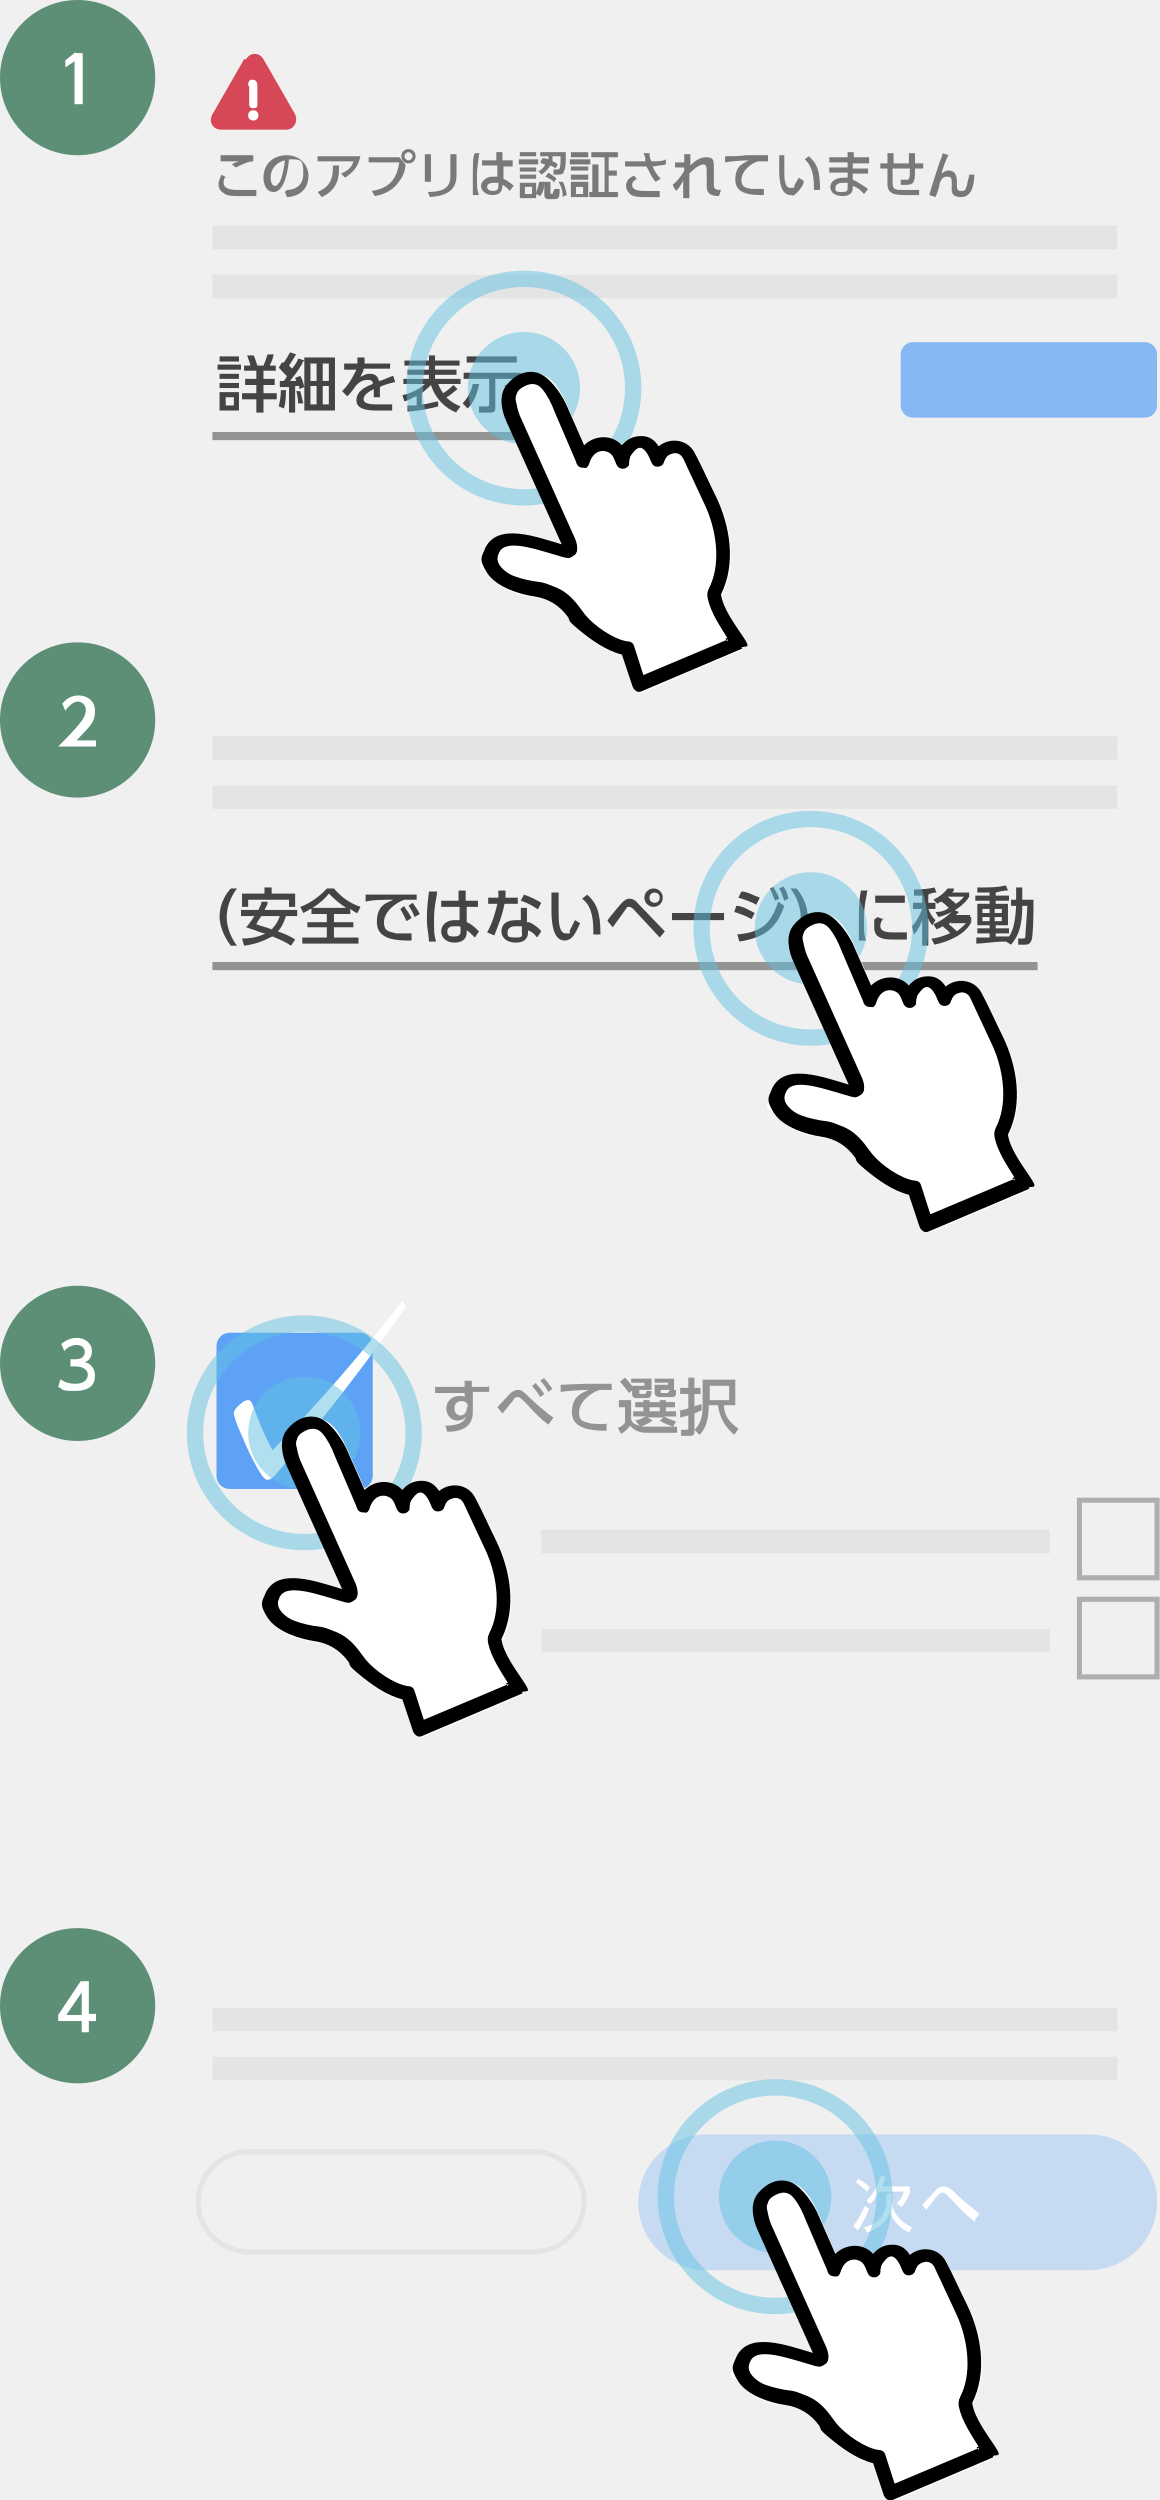
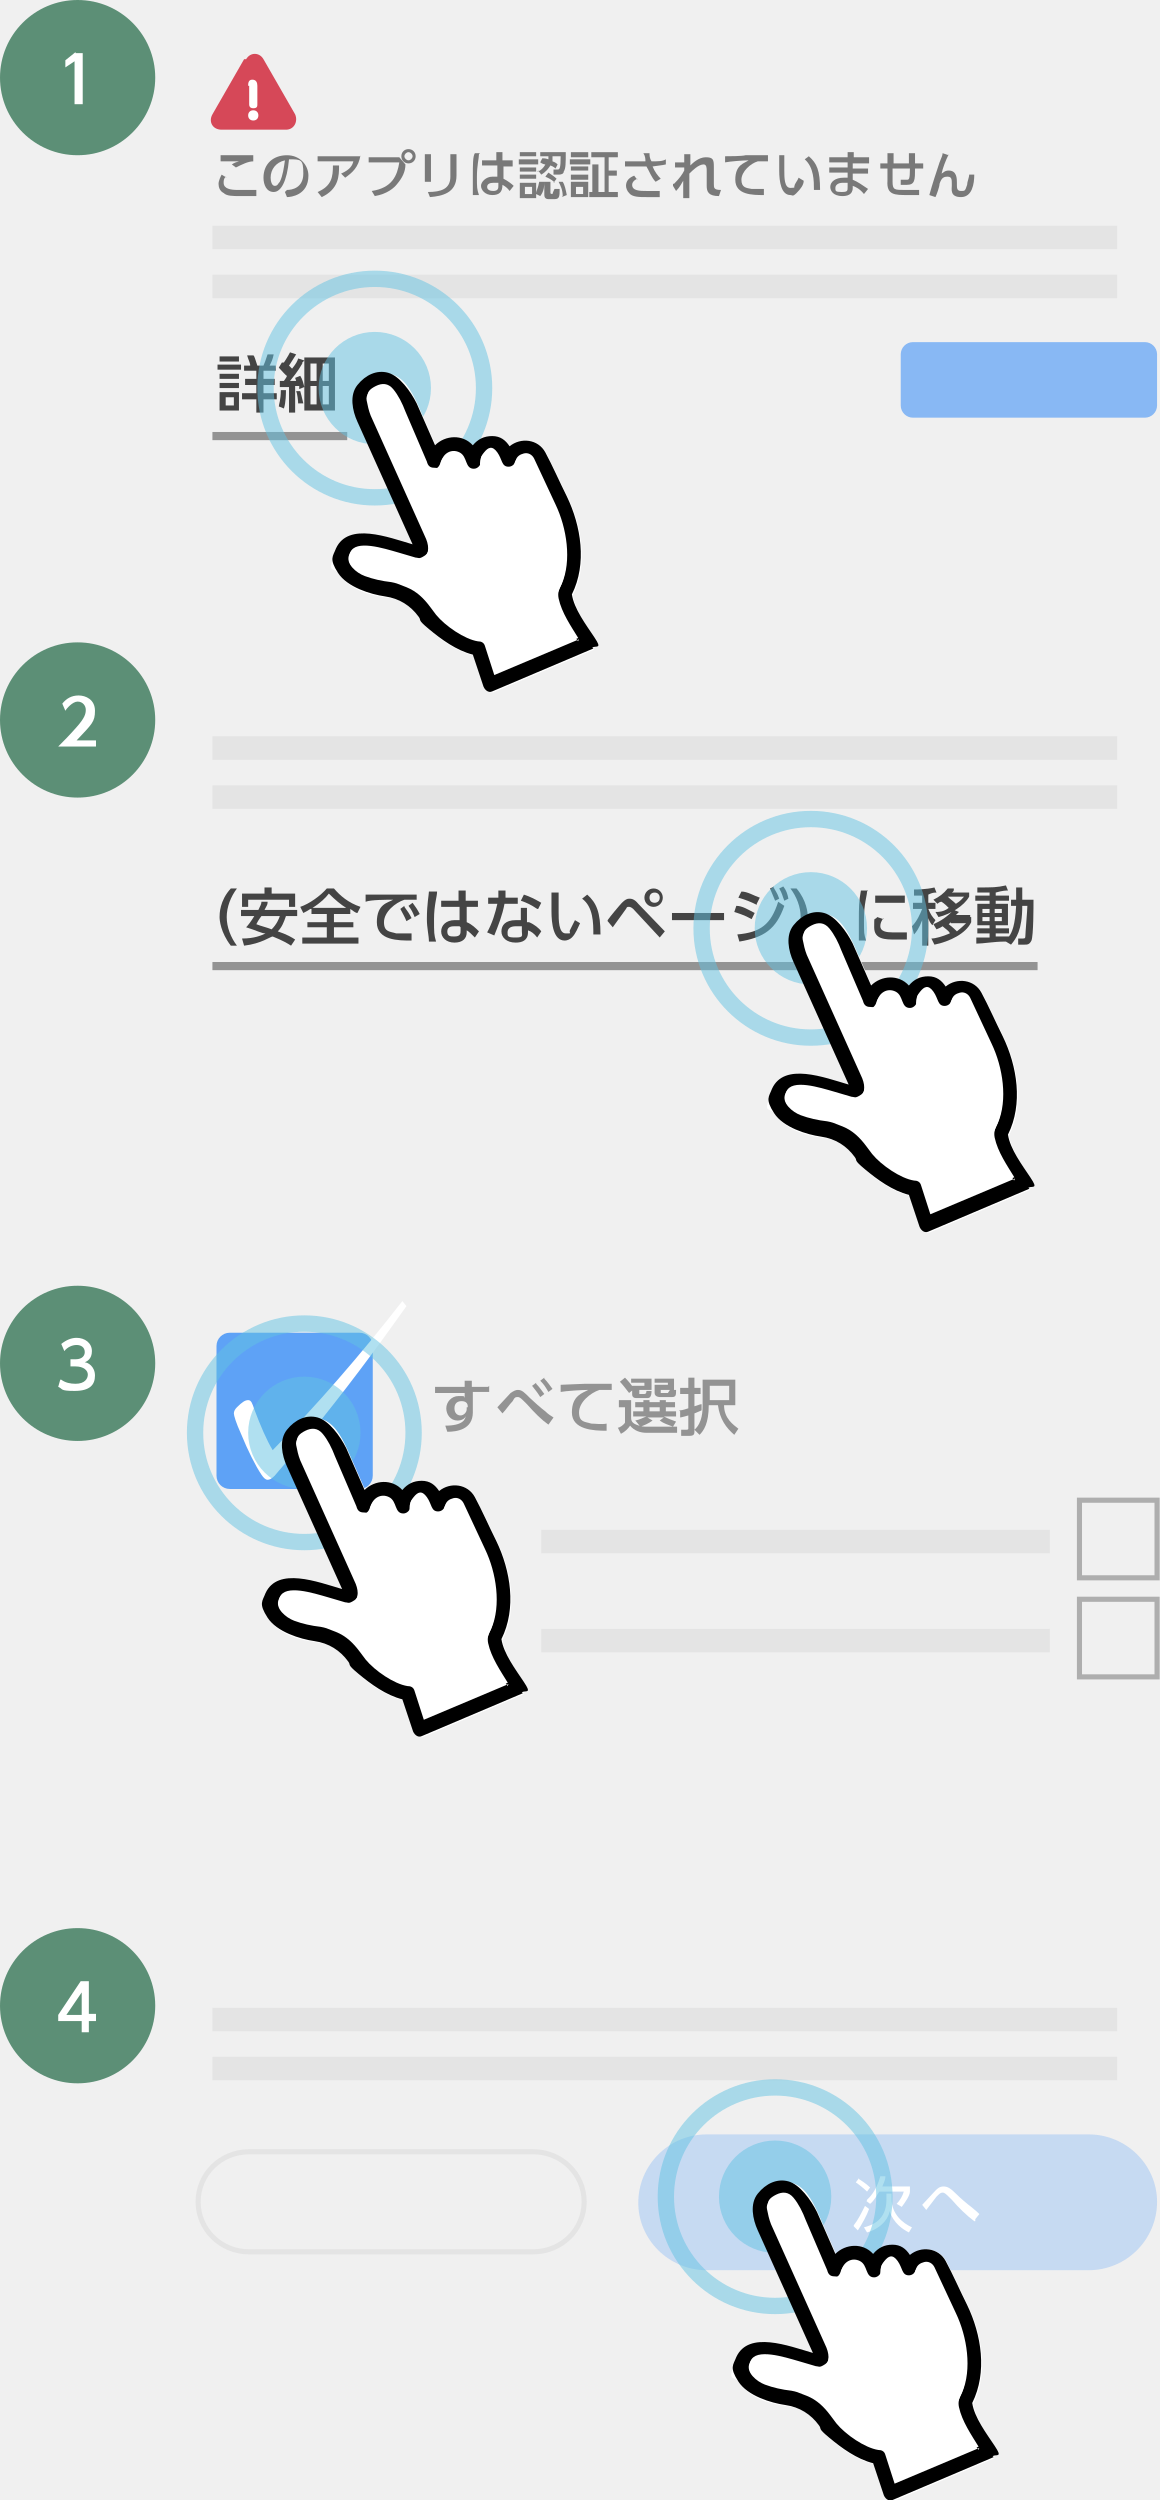
<svg xmlns="http://www.w3.org/2000/svg" id="_レイヤー_1" version="1.1" viewBox="0 0 113.5 244.8">
  <defs>
    <style>
      .st0 {
        stroke: #e4e4e4;
      }

      .st0, .st1, .st2, .st3 {
        fill: none;
        stroke-miterlimit: 10;
      }

      .st0, .st3 {
        stroke-width: .5px;
      }

      .st4 {
        fill: #444;
      }

      .st5 {
        fill: #939393;
      }

      .st6 {
        fill: #cb0017;
      }

      .st6, .st1, .st7, .st8, .st9, .st10, .st11 {
        isolation: isolate;
      }

      .st6, .st9 {
        opacity: .7;
      }

      .st12 {
        fill: #e4e4e4;
      }

      .st1 {
        stroke: #61c2e2;
        stroke-width: 1.6px;
      }

      .st1, .st8, .st11 {
        opacity: .5;
      }

      .st13 {
        fill: #797979;
      }

      .st7 {
        opacity: .2;
      }

      .st7, .st8, .st9 {
        fill: #2080f8;
      }

      .st14 {
        fill: #fff;
      }

      .st2 {
        stroke: #939393;
        stroke-width: .8px;
      }

      .st10 {
        fill: #377757;
        opacity: .8;
      }

      .st11 {
        fill: #61c2e2;
      }

      .st3 {
        stroke: #aeaeae;
      }
    </style>
  </defs>
-   <line class="st2" x1="20.8" y1="42.7" x2="52.4" y2="42.7" />
+   <line class="st2" x1="20.8" y1="42.7" x2="34" y2="42.7" />
  <line class="st2" x1="20.8" y1="94.6" x2="101.6" y2="94.6" />
  <g>
    <circle class="st10" cx="7.6" cy="7.6" r="7.6" />
    <path class="st14" d="M7.4,5.2h.7v5h-.8v-4.2l-.9.6v-.7c0,0,1-.8,1-.8h0Z" />
  </g>
  <g>
    <circle class="st10" cx="7.6" cy="70.5" r="7.6" />
    <path class="st14" d="M9.4,72.4v.7h-3.7c.5-.5,1.1-1.1,1.8-1.9.8-.9.9-1.3.9-1.7s-.3-.8-.8-.8-1.1.7-1.2.9l-.3-.7c.4-.5.9-.8,1.6-.8s1.6.4,1.6,1.5-.3,1.3-1.8,2.9h2.1-.2Z" />
  </g>
  <g>
    <circle class="st10" cx="7.6" cy="133.5" r="7.6" />
    <path class="st14" d="M6,135.1c.4.3.9.4,1.4.4.9,0,1.2-.5,1.2-.9s-.4-.8-1.2-.8h-.5v-.7h.5c.7,0,.9-.4.9-.7,0-.5-.4-.7-.8-.7s-.9.2-1.2.6l-.3-.7c.5-.4,1-.6,1.5-.6.8,0,1.5.5,1.5,1.3s-.5,1-.7,1.1c.3,0,1,.4,1,1.3s-.5,1.5-2,1.5-1.1-.2-1.6-.4l.2-.7h0Z" />
  </g>
  <g>
    <circle class="st10" cx="7.6" cy="196.4" r="7.6" />
    <path class="st14" d="M8,199v-1.1h-2.3v-.6l2.2-3.3h.8v3.2h.7v.7h-.7v1.1h-.7ZM6.5,197.3h1.5v-2.2l-1.5,2.2Z" />
  </g>
  <g>
    <path class="st13" d="M22.1,17.3c-.2.2-.2.4-.2.6,0,.6.7.7,1.4.7h1.8v.6h-1.6c-.7,0-1.3,0-1.6-.3-.4-.2-.5-.6-.5-.9s.2-.7.3-.9l.5.3h0ZM24.8,15.8c-.5,0-1.1.3-1.7.6l-.4-.3c.3-.2.4-.2.7-.3h-1.8v-.6h3.2v.5h0Z" />
    <path class="st13" d="M28.1,18.6c.5,0,1.6-.2,1.6-1.6s-.2-1.4-1.4-1.4c-.2,2.2-.8,3.2-1.5,3.2s-1-.7-1-1.4c0-1.4,1-2.2,2.3-2.2s2.1,1,2.1,2c0,1.9-1.7,2.1-2.1,2.1l-.2-.5.2-.2ZM26.5,17.4c0,.3.1.8.4.8s.3-.2.5-.4c.3-.6.4-1.4.5-2.1-.9.2-1.4.9-1.4,1.7Z" />
    <path class="st13" d="M35.3,15.2c-.2,1.2-.8,1.7-1.5,2.2l-.4-.4c.9-.4,1.1-.8,1.2-1.2h-3.5v-.5h4.2ZM31.1,18.8c1.4-.6,1.5-1.5,1.5-2.6h.6c0,1,0,2.3-1.7,3.1,0,0-.4-.5-.4-.5Z" />
    <path class="st13" d="M39.1,15.4l.6.7c0,.7-.3,1.3-.8,1.9-.3.4-1,1-2.2,1.2l-.3-.5c2-.3,2.5-1.5,2.7-2.8h-3v-.5s3,0,3,0ZM40.7,15.3c0,.4-.3.7-.7.7s-.7-.3-.7-.7.3-.7.7-.7.7.3.7.7ZM39.6,15.3c0,.2.2.4.4.4s.4-.2.4-.4-.2-.4-.4-.4-.4.2-.4.4Z" />
    <path class="st13" d="M42.2,17.8h-.6v-2.7h.6v2.7ZM44.7,17.2c0,1.7-1.4,2-2.6,2.1l-.2-.5c1.3,0,2.2-.3,2.2-1.5v-2.2h.6v2.1Z" />
    <path class="st13" d="M46.9,15.1c0,.4-.2,1.1-.2,2.2s0,1.2.2,1.8h-.6c0-.5,0-1.1,0-1.8,0-1.2,0-2,.2-2.3h.6-.1ZM50.2,15.8v.5h-.9v1.2c.4.2.8.5,1,.7l-.4.5c-.2-.3-.5-.5-.7-.6h0c0,.7-.3,1-1,1s-1.1-.5-1.1-.9.5-.9,1.1-.9.3,0,.5,0v-1.1h-1.5v-.5h1.4v-.8h.6v.8h1ZM48.8,17.9h-.5c-.3,0-.6.1-.6.4s.3.4.6.4c.5,0,.5-.3.5-.5v-.3Z" />
    <path class="st13" d="M52.7,15.6v.5h-1.9v-.5h1.9ZM52.5,14.9v.4h-1.6v-.4h1.6ZM52.5,16.4v.4h-1.6v-.4h1.6ZM52.5,17.1v.4h-1.6v-.4h1.6ZM53.3,17.8c0,.3,0,.9-.4,1.4l-.4-.2v.4h-1.6v-1.5h1.6v1c0-.2.2-.5.3-1.1,0,0,.5,0,.5,0ZM52.1,18.3h-.7v.7h.7v-.7ZM52.6,16.8c.2,0,.6-.3.8-.7q-.2,0-.5-.2l.2-.4c.2,0,.3,0,.6.1v-.3h-.8v-.4h2.5c0,1.1,0,1.6-.2,1.9,0,.2-.2.3-.5.3h-.5v-.5h.4c.2,0,.3-.1.3-1.3h-.8c0,.2,0,.3,0,.5.3.1.4.2.5.3l-.2.4c0,0-.2-.2-.5-.3-.2.3-.4.6-.9.9l-.3-.4h0ZM53.9,17.8v1.1h0c0,.1.2.1.2.1,0,0,0-.1.2-.5h.5c0,.7,0,1-.5,1h-.6c-.3,0-.4-.2-.4-.4v-1.3h.6ZM54.3,17.9c0-.1-.4-.4-.9-.6l.3-.4c.3.2.6.4.8.6l-.3.4h.1ZM55.1,19.2c0-.6-.2-1-.4-1.4h.4c.2.3.3.8.4,1.3l-.5.2h0Z" />
    <path class="st13" d="M57.8,15.6v.5h-2v-.5h2ZM57.6,14.9v.5h-1.7v-.5h1.7ZM57.6,16.3v.4h-1.7v-.4h1.7ZM57.6,17.1v.5h-1.7v-.5h1.7ZM57.6,17.8v1.5h-1.7v-1.5h1.7ZM57.1,18.3h-.7v.7h.7v-.7ZM58.6,16.1v2.7h.6v-3.4h-1.3v-.5h2.6v.5h-.9v1.3h.8v.5h-.8v1.6h.9v.5h-2.8v-.5h.3v-2.7h.6Z" />
    <path class="st13" d="M64.2,17.8c-.4-.4-.6-1-.9-1.5h-2.1v-.5h2c0-.2,0-.5-.2-.8h.6c0,.2,0,.5.2.8.6,0,1.1,0,1.4-.2v.5c-.4.1-.7.1-1.3.2.2.5.5.9.8,1.2l-.5.3ZM62.4,17.5c0,0-.5.2-.5.6,0,.6.8.6,1.4.6h1.3v.6h-1.3c-.7,0-1.4,0-1.7-.4-.2-.2-.3-.5-.3-.7,0-.5.3-.8.8-1l.3.4h0Z" />
    <path class="st13" d="M66,18c.5-.5.8-.9,1-1.3v-.3h-.9v-.5h.9v-.8h.6v1.1c.2-.2.8-.8,1.5-.8s.8.2.8.9,0,.1,0,.3v1.4c0,.4,0,.6.7.6l-.2.6c-1,0-1.2-.4-1.2-1v-1.5c0-.2,0-.6-.3-.6-.5,0-1.1.6-1.4.9v2.4h-.6v-1.7c-.2.3-.3.6-.7,1l-.3-.5v-.2Z" />
    <path class="st13" d="M75.2,15.8h-1c-.7.2-1.6,1-1.6,1.8s.5.8,1,.9h1.2v.6c-1.1,0-2.8,0-2.8-1.5s.9-1.6,1.3-1.9c-.5,0-1.8.1-2.3.2v-.6c.3,0,1.7,0,2-.1h2.2s0,.6,0,.6Z" />
    <path class="st13" d="M76.8,15.2c0,.3,0,.8,0,1.5s0,1.7.6,1.7.3-.1.4-.2c0-.2.3-.5.4-.8l.5.3c0,.4-.3.8-.7,1.2s-.4.2-.6.2c-.9,0-1.1-1.3-1.1-2.4v-1.5s.6,0,.6,0ZM79.7,18.6c0-.9,0-2.2-.9-3l.4-.3c.8.7,1.1,1.4,1.1,3.3h-.6Z" />
    <path class="st13" d="M85.1,15.5v.5h-1.6v.5h1.5v.5h-1.5v.6c.5.2.9.5,1.5.9l-.4.5c-.4-.5-.8-.7-1.1-.8v.2c0,.7-.6.8-1,.8-1,0-1.2-.6-1.2-.9,0-.5.5-.9,1.3-.9s.3,0,.4,0v-.5h-1.8v-.5h1.8v-.5h-1.8v-.5h1.8v-.5h.6v.5h1.6-.1ZM83,17.9h-.5c-.4,0-.7.2-.7.5s0,.4.6.4.6-.1.6-.5v-.3h0Z" />
    <path class="st13" d="M89,16v-1h.6v1h.8v.5h-.8c0,1.1,0,1.6-.8,1.6s-.3,0-.6,0v-.5h.6c.2,0,.3,0,.3-1.1h-1.7v1.3c0,.8.2.8,1.2.8h1.4v.5h-1.1c-1.3,0-2.1,0-2-1.4v-1.2h-.7v-.5h.7v-1h.6v1h1.7-.2Z" />
    <path class="st13" d="M92.9,15.1c-.3.6-.6,1.4-.7,1.9.2-.1.3-.3.7-.3.8,0,.8.8.8,1.2v.2c0,.3,0,.6.4.6s.4,0,.6-.6c0-.3.2-.7.2-1h.5c0,.9-.2,2.2-1.3,2.2s-.9-.8-.9-1.1v-.2c0-.4,0-.7-.4-.7s-.6.1-.8.7c0,.3-.3,1.1-.4,1.3l-.6-.2c.3-1.1.7-2.3,1-3.2.2-.5.3-.7.3-.9l.6.2h0Z" />
  </g>
  <g>
    <path class="st4" d="M23.6,35.7v.5h-2.3v-.5h2.3ZM23.4,34.9v.5h-1.9v-.5h1.9ZM23.4,36.6v.5h-1.9v-.5h1.9ZM23.4,37.5v.5h-1.9v-.5h1.9ZM23.4,38.4v1.8h-1.9v-1.8h1.9ZM22.9,38.9h-.8v.8h.8v-.8ZM25.1,40.4v-1.3h-1.4v-.6h1.4v-.8h-1.1v-.6h1.1v-.8h-1.2v-.5h.6c0-.3-.2-.6-.3-1h.6c.1,0,.2.4.4,1h.6c.1-.2.2-.5.4-1.1h.6c-.1.5-.2.7-.4,1.1h.6v.5h-1.2v.8h1.1v.6h-1.1v.8h1.3v.6h-1.3v1.3h-.7Z" />
    <path class="st4" d="M29.6,35.6c-.2.3-.3.6-1.2,1.7h.6s0,0-.1-.3l.5-.2c.2.3.3.7.4,1.1l-.5.2v-.3h-.4v2.6h-.6v-2.5h-.9v-.6h.4s.3-.4.3-.5c-.1,0-.5-.5-.8-.8l.3-.5s.1,0,.2,0c0,0,.4-.6.6-1l.6.2c-.2.3-.3.5-.7,1.1l.3.3c.4-.5.5-.7.6-1l.6.2-.2.2ZM27.3,39.8c0-.2.2-.6.2-1.6h.5c0,.3,0,1.2-.2,1.8l-.5-.2ZM29.2,39.6c0-.4-.1-1.1-.2-1.3h.4c0,0,.2.7.3,1.2h-.5,0ZM32.8,35v5.2h-3v-5.2h3ZM31,35.6h-.6v1.7h.6v-1.7ZM31,37.8h-.6v1.8h.6v-1.8ZM32.2,35.6h-.6v1.7h.6v-1.7ZM32.2,37.8h-.6v1.8h.6v-1.8Z" />
-     <path class="st4" d="M38.2,35.5v.6h-2.6c0,.3-.2.5-.3.8.4-.2.6-.3.9-.3.5,0,.8.2.9.7.3,0,1-.4,1.4-.5l.2.6c-.8.2-1.4.4-1.5.5v1h-.6v-.8c-.6.3-1,.6-1,1s.6.5,1.2.5h1.6v.6h-1.4c-.7,0-2.1,0-2.1-1s1.1-1.4,1.6-1.6c0-.2,0-.4-.5-.4s-.8.2-1.1.5c0,0-.7,1-.9,1.1l-.5-.5c.7-.7,1-1.3,1.4-2.1h-1.2v-.6h1.3c0-.2,0-.4,0-.6h.7c0,.3,0,.4,0,.6h2.5Z" />
-     <path class="st4" d="M44.7,40.4c-1.1-.4-2.1-1.4-2.5-2.7,0,0-.4.4-.9.8v1.1c.5,0,.9-.2,1.6-.3v.5c-.7.2-2.3.5-3,.5v-.6c.2,0,.5,0,.9,0v-.9c-.2,0-.5.3-1.2.5l-.2-.6c1.3-.3,2-.9,2.2-1.1h-2.1v-.5h2.5v-.4h-2.1v-.5h2.1v-.4h-2.4v-.5h2.4v-.5h.6v.5h2.4v.5h-2.4v.4h2.1v.5h-2.1v.4h2.5v.5h-2.2c0,0,.2.5.5.9,0,0,.5-.3,1-.8l.4.4c-.4.3-.8.7-1.1.8.6.6,1.2.8,1.4.9l-.4.5v.2Z" />
-     <path class="st4" d="M46.9,37.7c-.2,1-.6,1.8-1.1,2.3l-.5-.5c.3-.3.8-1,1-1.9h.6ZM45.4,36.5h5.6v.6h-2.5v2.8c0,.3,0,.5-.5.5h-1.1v-.6h.8q.2,0,.2-.2v-2.5h-2.5v-.6ZM45.7,34.9h4.9v.6h-4.9v-.6ZM50.6,39.9c-.4-.4-.9-1.5-1.2-2.2h.6c0,.4.5,1.1,1,1.8l-.5.5h.1Z" />
  </g>
  <g>
    <path class="st6" d="M23.9,5.8l-3.1,5.4c-.4.7,0,1.5.9,1.5h6.3c.8,0,1.2-.8.9-1.5l-3.1-5.4c-.4-.7-1.3-.7-1.7,0h-.2Z" />
    <path class="st14" d="M25.3,11.3c0,.3-.2.5-.5.5s-.5-.2-.5-.5.2-.5.5-.5.5.2.5.5ZM24.3,8.4c0-.2,0-.6.4-.6s.5.3.5.6v1.8c0,.2,0,.4-.4.4s-.4-.3-.4-.4v-1.8h-.1Z" />
  </g>
  <rect class="st8" x="88.2" y="33.5" width="25.1" height="7.4" rx="1.2" ry="1.2" />
  <rect class="st9" x="21.2" y="130.5" width="15.3" height="15.3" rx="1.3" ry="1.3" />
  <g>
    <path class="st4" d="M22.6,92.6c-1-1.3-1.1-2.5-1.1-2.8s0-1.6,1.1-2.8h.6c-.6.8-1,1.8-1,2.8s.4,2,1,2.8h-.6Z" />
    <path class="st4" d="M26.2,88.4c0,.2-.1.3-.3.7h3.2v.6h-1.1c-.2.6-.4,1.1-.8,1.5.9.3,1.4.6,1.7.8l-.4.6c-.3-.2-.8-.5-1.8-.9-.2,0-1.1.7-2.8.9l-.2-.7c1.2,0,1.9-.3,2.3-.5-.4,0-.9-.3-1.9-.6.2-.2.5-.6.8-1.1h-1.3v-.6h1.7c.2-.4.3-.6.3-.8h.7-.1ZM23.6,87.5h2.3v-.6h.7v.6h2.3v1.3h-.6v-.7h-4v.7h-.6v-1.3h0ZM25.6,89.7c-.3.4-.4.6-.5.8.5.2,1,.3,1.5.5.5-.5.7-1,.8-1.3h-1.8Z" />
    <path class="st4" d="M30.4,89c-.3.2-.5.3-.7.4l-.3-.6c.9-.3,2-1.1,2.6-1.8h.7c.6.7,1.4,1.4,2.6,1.8l-.3.6c-.2,0-.4-.2-.7-.4v.5h-1.6v.8h1.9v.5h-1.9v1h2.4v.6h-5.5v-.6h2.4v-1h-1.9v-.5h1.9v-.8h-1.5v-.5h-.1ZM33.9,88.9c-.5-.3-1.1-.8-1.7-1.4-.3.4-.8.9-1.6,1.4h3.3Z" />
    <path class="st4" d="M40.8,88.1h-1.2c-.9.3-2,1.2-2,2.2s.6.9,1.2,1.1c.4,0,1,0,1.5,0v.7c-1.3,0-3.4,0-3.4-1.8s1.1-1.9,1.6-2.2c-.6,0-2.2,0-2.7.2v-.7c.4,0,2,0,2.4,0h2.6v.7h0ZM39.6,88.8c.3.4.5.7.7,1.1l-.5.3c-.2-.5-.4-.8-.6-1.2l.4-.3h0ZM40.4,88.4c.3.4.5.7.7,1.1l-.5.3c-.2-.5-.3-.7-.6-1.1,0,0,.4-.3.4-.3Z" />
    <path class="st4" d="M42.8,87.3c0,.5-.3,1.3-.3,2.7s0,1.5.2,2.2h-.7c0-.6-.2-1.3-.2-2.2,0-1.5.2-2.4.2-2.7h.8ZM46.8,88.2v.6h-1.1v1.5c.5.2.9.6,1.2.9l-.4.6c-.3-.3-.6-.6-.8-.7v.2c0,.6-.4,1-1.2,1s-1.3-.5-1.3-1.1.5-1.1,1.3-1.1.4,0,.5,0v-1.3h-1.8v-.6h1.7v-1h.7v1h1.2ZM45,90.7c0,0-.3,0-.5,0s-.7,0-.7.5.3.5.7.5c.6,0,.6-.3.6-.6v-.3h0Z" />
    <path class="st4" d="M50.7,87.9v.6h-1.3c-.2,1.1-.6,2.1-1,3.1l-.7-.3c.5-.9.8-1.9,1-2.8h-.9v-.6h1v-.7h.7c0,.4,0,.5,0,.7h1.3ZM51.8,90.3c.5.2,1,.6,1.2.9l-.4.6c-.3-.4-.6-.6-.9-.7v.2c0,.8-.6,1-1.2,1-.9,0-1.4-.5-1.4-1.1s.4-1.1,1.4-1.1.4,0,.5,0v-1.2h.6v1.4h.2ZM51.1,90.7c0,0-.3,0-.6,0-.5,0-.8.2-.8.6s0,.5.8.5.6-.2.6-.6v-.4ZM52.6,89c-.6-.4-1-.6-1.6-.8l.3-.6c.6.2,1,.4,1.7.8l-.3.6h-.1Z" />
    <path class="st4" d="M54.7,87.5c0,.4,0,1,0,1.8s0,2.1.7,2.1.3,0,.4-.3l.5-1,.5.3c-.2.4-.4,1-.8,1.4-.2.2-.5.3-.7.3-1.1,0-1.3-1.6-1.3-2.9s0-1.2,0-1.8h.7,0ZM58.1,91.5c0-1.1,0-2.7-1.1-3.5l.5-.4c.9.8,1.3,1.7,1.3,3.9h-.7Z" />
    <path class="st4" d="M59.5,90.1c.2-.3,1.2-1.5,1.4-1.7.3-.3.5-.4.7-.4s.5,0,.9.5l2.6,2.7-.5.6-2.6-2.8c0,0-.2-.2-.4-.2s-.2,0-.3.2c-.2.3-1.1,1.5-1.3,1.8l-.5-.6h0ZM64.9,87.9c0,.5-.4.9-.9.9s-.9-.4-.9-.9.4-.9.9-.9.9.4.9.9ZM63.6,87.9c0,.3.2.5.5.5s.5-.2.5-.5-.2-.5-.5-.5-.5.2-.5.5Z" />
    <path class="st4" d="M70.9,89.4v.7h-5.1v-.7h5.1Z" />
    <path class="st4" d="M73.6,90c-.7-.4-1.4-.6-1.7-.7l.2-.6c.6,0,1.2.4,1.8.7l-.3.6ZM72.2,91.5c2.3-.2,3.3-1,4-3.2l.6.4c-.8,2.3-2,3.1-4.4,3.5,0,0-.2-.7-.2-.7ZM74.1,88.6c-.6-.3-1.1-.5-1.8-.7l.3-.6c.6,0,1.2.4,1.8.6l-.3.6h0ZM75.7,86.8c.2.4.4.6.6,1.2l-.4.2c-.2-.5-.3-.7-.5-1.2l.4-.2h0ZM76.7,86.8c.3.4.4.7.5,1.2l-.4.2c-.2-.5-.2-.7-.5-1.2l.4-.2Z" />
    <path class="st4" d="M77.4,92.6c.6-.8,1-1.8,1-2.8s-.4-2-1-2.8h.6c1,1.2,1.1,2.4,1.1,2.8s0,1.6-1.1,2.8h-.6Z" />
    <path class="st4" d="M84.9,87.3c0,.4-.3,1.2-.3,2.7s0,1.4.2,2.1h-.7c0-.3,0-.9,0-2s0-1.9.2-2.9h.7ZM86.5,89.9c-.2.3-.3.5-.3.8,0,.5.6.6,1.2.6h1.4v.7h-1.1c-1,0-2.1,0-2.1-1.2s0-.6.3-1l.6.2h0ZM88.6,87.7v.7h-2.9v-.7h2.9Z" />
    <path class="st4" d="M90.4,87.7h-.9v-.6c.2,0,1.2,0,2-.2l.2.5c-.2,0-.4,0-.8.2v.8h.7v.6h-.7c.2.5.4.8.7,1.1l-.3.5c-.2-.2-.3-.4-.4-.7v2.7h-.6v-2.5c-.3.8-.6,1.2-.8,1.4l-.2-.8c.5-.5.8-1.2,1-1.7h-.9v-.6h.9v-.7h.1ZM95.1,89.8v.5c-.5,1.1-2.1,1.9-3.6,2.2l-.3-.6c.4,0,1.1-.2,1.8-.5,0-.2-.5-.5-.7-.7-.3.2-.4.2-.6.3l-.3-.5c.7-.3,1.3-.7,2-1.4l.5.2c0,0-.2.2-.3.3h1.4v.2ZM94.9,87.3v.5c-.5.9-1.8,1.7-3,2l-.3-.5c.3,0,.8,0,1.3-.4-.2-.2-.4-.4-.7-.6q-.2,0-.4.2l-.4-.4c.6-.3,1-.6,1.4-1.1h.6c0,.2,0,.3-.2.4h1.7ZM92.8,87.8h0c.3.3.5.4.8.7.5-.3.6-.5.8-.7h-1.5ZM93.1,90.3l-.2.2c.4.3.7.6.8.7.5-.4.8-.7.9-.8h-1.5Z" />
    <path class="st4" d="M98.4,92.2c-1.1,0-2.1.2-2.8.2v-.6h1.3v-.4h-1.2v-.5h1.2v-.3h-1.2v-2.1h1.2v-.3h-1.4v-.5h1.4v-.3h-1.2v-.5c1.5,0,1.9,0,2.8-.2l.2.5c-.2,0-.5,0-1.2.2v.3h1.3v.5h-1.3v.3h1.2v2.1h-1.2v.3h1.3v.5h-1.3v.3c.6,0,.9,0,1.3,0,.3-.4.6-1.1.7-3h-.5v-.6h.5v-1.2h.6v1.2h1.1c0,.7,0,3.5-.2,4-.2.4-.4.4-.7.4h-.6v-.6c0,0,.4,0,.4,0,.2,0,.3,0,.3-.2,0-.3.2-2.6.2-3h-.5c0,2.4-.6,3.2-1.1,3.8l-.5-.3h-.1ZM96.2,89v.4h.7v-.4h-.7ZM96.2,89.8v.4h.7v-.4h-.7ZM97.4,89v.4h.7v-.4h-.7ZM97.4,89.8v.4h.7v-.4h-.7Z" />
  </g>
  <g>
    <path class="st5" d="M47.9,135.7v.6h-1.6v1.2c0,.2,0,.4,0,.8,0,1.7-1.6,1.9-2.5,1.9l-.2-.6c1.7,0,2-.6,2-1,0,.3-.4.5-.8.5-.7,0-1.1-.6-1.1-1.2s.5-1.2,1.2-1.2.5,0,.6.2v-.5h-2.9v-.6h2.9v-.6h.7v.6h1.6ZM45.8,137.7c0-.3-.2-.5-.6-.5s-.7.2-.7.7.3.7.6.7.6-.3.6-.6v-.2h.1Z" />
    <path class="st5" d="M53.7,139.5c-.7-.5-1.3-1.1-2.1-2-.6-.6-.7-.7-.9-.7s-.3,0-.5.4c-.3.3-.7.9-1,1.2l-.5-.6c.2-.2,1.1-1.2,1.3-1.4.3-.2.5-.3.7-.3.4,0,.6.2,1.2.8.3.3,1.1,1,1.5,1.3.3.3.5.4.8.6l-.5.7ZM52.5,135.5c.3.3.5.6.8,1l-.4.3c-.3-.5-.5-.7-.8-1.1l.4-.3h0ZM53.3,135c.3.3.5.6.8,1l-.4.3c-.3-.5-.4-.7-.8-1.1l.4-.3h0Z" />
    <path class="st5" d="M59.9,136.1h-1.2c-.9.3-2,1.2-2,2.2s.6.9,1.2,1.1c.4,0,1,.1,1.5,0v.7c-1.3,0-3.4-.1-3.4-1.8s1.1-1.9,1.6-2.2c-.6,0-2.2.1-2.7.2v-.7c.3,0,2-.1,2.4-.1h2.6v.7h0Z" />
    <path class="st5" d="M60.6,137.1h1.2v1.7c0,.2,0,.5.5.7s.7.2,1.1.2h2.9v.6h-3c-.6,0-1.2-.2-1.6-.7-.2.3-.5.6-.9.8l-.3-.6c.2,0,.6-.3.7-.5v-1.5h-.6v-.6h0ZM61.2,134.9c.4.4.7.8.9,1.1l-.5.4c-.3-.4-.7-.9-.9-1.1l.5-.4ZM62,135h1.8v1.1h-1.2v.3q0,.1,0,.1h.5q.2,0,.2-.3h.5c0,.6-.2.7-.4.7h-1.1c-.4,0-.4-.3-.4-.4v-.8h1.2v-.3h-1.3v-.4h.1ZM62.2,139.1c.5-.1.8-.3,1.1-.4h-1.3v-.5h1v-.4h-.8v-.5h.8v-.2h.6v.2h1v-.2h.6v.2h.9v.5h-.9v.4h1v.5h-1.2c.6.3.7.3,1.2.5l-.3.5c-.5-.2-.9-.3-1.3-.6l.4-.3h-1.6l.5.3c-.4.3-.9.5-1.2.6l-.4-.5h0ZM63.6,137.8v.4h1v-.4h-1ZM65.4,135.4h-1.3v-.4h1.9v1.1h-1.3v.2q0,.1,0,.1h.7q0,0,.2-.3h.6c0,.5,0,.7-.4.7h-1.2c0,0-.5,0-.5-.4v-.8h1.3v-.3h0Z" />
    <path class="st5" d="M66.5,138.1c.2,0,.3,0,.9-.2v-1.4h-.8v-.6h.8v-1h.6v1h.6v.6h-.6v1.2c.4-.1.5-.2.7-.2v.6c0,0-.2.1-.7.3v1.7c0,.3,0,.5-.5.5h-.8v-.6h.5q.2,0,.2-.1v-1.3c0,0-.7.2-.8.2v-.6h0ZM72,135.1v2.5h-1.1c0,1.3.9,1.9,1.4,2.3l-.4.6c-.8-.7-1.4-1.5-1.6-2.9h-.9c0,1.8-.5,2.5-.9,2.9l-.5-.5c.8-.7.8-1.9.8-2.4v-2.5h3.2ZM69.5,135.7v1.4h1.9v-1.4h-1.9Z" />
  </g>
  <path class="st14" d="M39.8,127.9c-2.9,4.1-6.1,8.4-9.7,12.8-1.7,2.1-2.8,3.3-3.2,3.8-.3.3-.5.4-.7.4s-.4-.2-.6-.5c-.6-.9-1.3-2.3-2-4-.5-1.1-.7-1.8-.7-2s.1-.4.3-.6c.5-.5.8-.7,1.1-.7s.4.3.6.9c.6,1.6,1.2,3,1.8,4,4.3-4.4,8.5-9.2,12.7-14.6l.4.5h0Z" />
  <rect class="st12" x="20.8" y="22.1" width="88.6" height="2.3" />
  <rect class="st12" x="20.8" y="26.9" width="88.6" height="2.3" />
  <rect class="st12" x="20.8" y="72.1" width="88.6" height="2.3" />
  <rect class="st12" x="20.8" y="76.9" width="88.6" height="2.3" />
  <rect class="st12" x="20.8" y="196.6" width="88.6" height="2.3" />
  <rect class="st12" x="20.8" y="201.4" width="88.6" height="2.3" />
  <rect class="st12" x="53" y="149.8" width="49.8" height="2.3" />
  <rect class="st12" x="53" y="159.5" width="49.8" height="2.3" />
  <rect class="st3" x="105.7" y="146.9" width="7.6" height="7.6" />
  <rect class="st3" x="105.7" y="156.6" width="7.6" height="7.6" />
  <path class="st0" d="M24.4,210.7h27.8c2.8,0,5,2.2,5,4.9h0c0,2.7-2.2,4.9-5,4.9h-27.8c-2.8,0-5-2.2-5-4.9h0c0-2.7,2.2-4.9,5-4.9Z" />
  <path class="st7" d="M69.2,209h37.4c3.7,0,6.7,3,6.7,6.6h0c0,3.7-3,6.7-6.7,6.7h-37.4c-3.7,0-6.7-3-6.7-6.6h0c0-3.7,3-6.7,6.7-6.7Z" />
  <g>
    <path class="st14" d="M83.6,217.9c.4-.5.7-1.1,1.1-1.9l.4.3c-.2.6-.7,1.5-1.1,2.1l-.4-.4h0ZM84,213.3c.3.2.8.5,1.2.9l-.3.4c-.3-.3-.8-.7-1.1-.9l.3-.4h0ZM87.3,214.8v.5c0,1.5,1.1,2.4,2,2.8l-.3.5c-.6-.3-1.5-.9-1.9-2.1,0,.4-.5,1.6-2.2,2.1l-.3-.5c.8-.2,2.2-.7,2.2-2.7v-.6h.5ZM84.9,215.4c.2-.2.9-.8,1.3-2.3h.5c0,.4-.2.7-.3,1h2.7v.5c0,.4-.5,1.1-.8,1.5l-.5-.3c.3-.3.6-.8.7-1.2h-2.4c-.2.3-.5.9-.9,1.2l-.4-.3h.1Z" />
    <path class="st14" d="M95.4,217.5c-.8-.6-1.5-1.3-2.2-2.1-.6-.6-.7-.7-.9-.7s-.3.1-.6.4c0,0-.7.9-1,1.3l-.4-.5c.2-.2,1.1-1.2,1.3-1.4.2-.2.4-.4.8-.4s.7.2,1.2.7,1.1,1,1.5,1.3c.5.4.7.6.8.7l-.4.5v.2Z" />
  </g>
  <g>
    <g>
-       <circle class="st1" cx="51.3" cy="38" r="10.7" />
-       <circle class="st11" cx="51.3" cy="38" r="5.5" />
-     </g>
-     <g>
-       <path class="st14" d="M72.7,63.5c.4-.2.5-.7.2-1-.9-1.2-2-2.9-2.2-4.2,1.5-3,.9-6.7-.5-9.6s-1.4-2.9-2.1-4.3-2.4-1.6-3.5-.6c-.4-.6-1.1-1-1.7-1s-1.4.3-1.9.9c-1-1.1-2.6-.9-3.7,0l-1.8-4.1c-.6-1.3-1.4-2.8-2.8-3s-2.4.3-3,1.2-.4,2.5,0,3.6l5.4,12c-2.4-.7-6.3-2.2-7.5.4s-.3,1.6.2,2.4c1,1.5,2.9,2.1,4.6,2.3s2.5.9,3.3,2,.6.9,1,1.2c1.2,1.1,2.7,2.1,4.3,2.5l1,3c.1.4.5.7.9.6l9.9-4.2Z" />
-       <path d="M72.7,63.5l-9.9,4.2c-.4.2-.8-.2-.9-.6l-1-3c-1.6-.4-3.1-1.5-4.3-2.5s-.7-.8-1-1.2c-.8-1.1-1.9-1.8-3.3-2s-3.7-.9-4.6-2.3-.5-1.6-.2-2.4c1.2-2.6,5.1-1.1,7.5-.4l-5.4-12c-.5-1.1-.8-2.6,0-3.6s1.9-1.5,3-1.2,2.2,1.8,2.8,3l1.8,4.1c1-1,2.7-1.1,3.7,0,.5-.6,1.1-.9,1.9-.9s1.3.4,1.7,1c1.1-.9,2.8-.7,3.5.6s1.4,2.9,2.1,4.3c1.4,2.9,2,6.6.5,9.6.2,1.4,1.4,3,2.2,4.2s.2.8-.2,1ZM71.3,62.6c-.8-1.3-1.7-2.6-2-4-.1-.5,0-.9.3-1.4,1-2.3.5-5.5-.6-7.8l-2.1-4.5c-.2-.4-.6-.6-1-.5s-.7.3-.8.7-.4.6-.7.6c-.7,0-.6-.7-1.1-1.4s-.9-.5-1.3,0-.3.6-.3.9-.3.7-.7.7c-.9,0-.6-1.2-1.4-1.6s-1.6.1-1.8.9-.3.6-.7.6-.6-.2-.7-.6l-2.1-4.9c-.3-.8-.7-1.6-1.2-2.2s-1.1-.6-1.7-.3-.9.6-.8,1.2.1,1,.4,1.5l5.3,11.8c.3.8.5,1.7-.1,2.1s-.6.2-.9.2l-1.7-.5c-1.4-.4-4.2-1.3-4.7,0s.6,1.7,1.5,2.1,1.7.5,2.6.6,1,.3,1.5.5c.9.4,1.7,1.1,2.3,1.9l.6.8c.9,1,2.8,2.4,4.1,2.6s.6.2.7.5l.9,2.8,8.3-3.5Z" />
-       <path class="st14" d="M71.3,62.6l-8.3,3.5-.9-2.8c-.1-.4-.4-.5-.7-.5-1.3-.2-3.2-1.5-4.1-2.6l-.6-.8c-.6-.8-1.3-1.5-2.3-1.9s-1-.4-1.5-.5c-.9-.1-1.8-.3-2.6-.6s-1.9-1.2-1.5-2.1c.5-1.4,3.3-.4,4.7,0l1.7.5c.3,0,.6,0,.9-.2.6-.4.5-1.3.1-2.1l-5.3-11.8c-.2-.5-.3-1-.4-1.5s.3-1,.8-1.2,1.2-.2,1.7.3.9,1.4,1.2,2.2l2.1,4.9c.1.3.4.6.7.6s.6-.3.7-.6c.2-.8,1.1-1.3,1.8-.9s.5,1.7,1.4,1.6.7-.3.7-.7.1-.7.3-.9c.3-.4,1-.3,1.3,0,.5.7.3,1.4,1.1,1.4s.6-.3.7-.6.4-.7.8-.7.8.1,1,.5l2.1,4.5c1.1,2.2,1.6,5.5.6,7.8s-.4.9-.3,1.4c.3,1.4,1.1,2.7,2,4Z" />
+       <circle class="st1" cx="36.7" cy="38" r="10.7" />
+       <circle class="st11" cx="36.7" cy="38" r="5.5" />
+     </g>
+     <g>
+       <path class="st14" d="M58.1,63.5c.4-.2.5-.7.2-1-.9-1.2-2-2.9-2.2-4.2,1.5-3,.9-6.7-.5-9.6s-1.4-2.9-2.1-4.3-2.4-1.6-3.5-.6c-.4-.6-1.1-1-1.7-1s-1.4.3-1.9.9c-1-1.1-2.6-.9-3.7,0l-1.8-4.1c-.6-1.3-1.4-2.8-2.8-3s-2.4.3-3,1.2-.4,2.5,0,3.6l5.4,12c-2.4-.7-6.3-2.2-7.5.4s-.3,1.6.2,2.4c1,1.5,2.9,2.1,4.6,2.3s2.5.9,3.3,2,.6.9,1,1.2c1.2,1.1,2.7,2.1,4.3,2.5l1,3c.1.4.5.7.9.6l9.9-4.2Z" />
+       <path d="M58.1,63.5l-9.9,4.2c-.4.2-.8-.2-.9-.6l-1-3c-1.6-.4-3.1-1.5-4.3-2.5s-.7-.8-1-1.2c-.8-1.1-1.9-1.8-3.3-2s-3.7-.9-4.6-2.3-.5-1.6-.2-2.4c1.2-2.6,5.1-1.1,7.5-.4l-5.4-12c-.5-1.1-.8-2.6,0-3.6s1.9-1.5,3-1.2,2.2,1.8,2.8,3l1.8,4.1c1-1,2.7-1.1,3.7,0,.5-.6,1.1-.9,1.9-.9s1.3.4,1.7,1c1.1-.9,2.8-.7,3.5.6s1.4,2.9,2.1,4.3c1.4,2.9,2,6.6.5,9.6.2,1.4,1.4,3,2.2,4.2s.2.8-.2,1ZM56.7,62.6c-.8-1.3-1.7-2.6-2-4-.1-.5,0-.9.3-1.4,1-2.3.5-5.5-.6-7.8l-2.1-4.5c-.2-.4-.6-.6-1-.5s-.7.3-.8.7-.4.6-.7.6c-.7,0-.6-.7-1.1-1.4s-.9-.5-1.3,0-.3.6-.3.9-.3.7-.7.7c-.9,0-.6-1.2-1.4-1.6s-1.6.1-1.8.9-.3.6-.7.6-.6-.2-.7-.6l-2.1-4.9c-.3-.8-.7-1.6-1.2-2.2s-1.1-.6-1.7-.3-.9.6-.8,1.2.1,1,.4,1.5l5.3,11.8c.3.8.5,1.7-.1,2.1s-.6.2-.9.2l-1.7-.5c-1.4-.4-4.2-1.3-4.7,0s.6,1.7,1.5,2.1,1.7.5,2.6.6,1,.3,1.5.5c.9.4,1.7,1.1,2.3,1.9l.6.8c.9,1,2.8,2.4,4.1,2.6s.6.2.7.5l.9,2.8,8.3-3.5Z" />
+       <path class="st14" d="M56.7,62.6l-8.3,3.5-.9-2.8c-.1-.4-.4-.5-.7-.5-1.3-.2-3.2-1.5-4.1-2.6l-.6-.8c-.6-.8-1.3-1.5-2.3-1.9s-1-.4-1.5-.5c-.9-.1-1.8-.3-2.6-.6s-1.9-1.2-1.5-2.1c.5-1.4,3.3-.4,4.7,0l1.7.5c.3,0,.6,0,.9-.2.6-.4.5-1.3.1-2.1l-5.3-11.8c-.2-.5-.3-1-.4-1.5s.3-1,.8-1.2,1.2-.2,1.7.3.9,1.4,1.2,2.2l2.1,4.9c.1.3.4.6.7.6s.6-.3.7-.6c.2-.8,1.1-1.3,1.8-.9s.5,1.7,1.4,1.6.7-.3.7-.7.1-.7.3-.9c.3-.4,1-.3,1.3,0,.5.7.3,1.4,1.1,1.4s.6-.3.7-.6.4-.7.8-.7.8.1,1,.5l2.1,4.5c1.1,2.2,1.6,5.5.6,7.8s-.4.9-.3,1.4c.3,1.4,1.1,2.7,2,4Z" />
    </g>
  </g>
  <g>
    <g>
      <circle class="st1" cx="79.4" cy="90.9" r="10.7" />
      <circle class="st11" cx="79.4" cy="90.9" r="5.5" />
    </g>
    <g>
      <path class="st14" d="M100.8,116.4c.4-.2.5-.7.2-1-.9-1.2-2-2.9-2.2-4.2,1.5-3,.9-6.7-.5-9.6s-1.4-2.9-2.1-4.3-2.4-1.6-3.5-.6c-.4-.6-1.1-1-1.7-1s-1.4.3-1.9.9c-1-1.1-2.6-.9-3.7,0l-1.8-4.1c-.6-1.3-1.4-2.8-2.8-3s-2.4.3-3,1.2-.4,2.5,0,3.6l5.4,12c-2.4-.7-6.3-2.2-7.5.4s-.3,1.6.2,2.4c1,1.5,2.9,2.1,4.6,2.3s2.5.9,3.3,2,.6.9,1,1.2c1.2,1.1,2.7,2.1,4.3,2.5l1,3c.1.4.5.7.9.6l9.9-4.2Z" />
      <path d="M100.8,116.4l-9.9,4.2c-.4.2-.8-.2-.9-.6l-1-3c-1.6-.4-3.1-1.5-4.3-2.5s-.7-.8-1-1.2c-.8-1.1-1.9-1.8-3.3-2s-3.7-.9-4.6-2.3-.5-1.6-.2-2.4c1.2-2.6,5.1-1.1,7.5-.4l-5.4-12c-.5-1.1-.8-2.6,0-3.6s1.9-1.5,3-1.2,2.2,1.8,2.8,3l1.8,4.1c1-1,2.7-1.1,3.7,0,.5-.6,1.1-.9,1.9-.9s1.3.4,1.7,1c1.1-.9,2.8-.7,3.5.6s1.4,2.9,2.1,4.3c1.4,2.9,2,6.6.5,9.6.2,1.4,1.4,3,2.2,4.2s.2.8-.2,1ZM99.4,115.4c-.8-1.3-1.7-2.6-2-4-.1-.5,0-.9.3-1.4,1-2.3.5-5.5-.6-7.8l-2.1-4.5c-.2-.4-.6-.6-1-.5s-.7.3-.8.7-.4.6-.7.6c-.7,0-.6-.7-1.1-1.4s-.9-.5-1.3,0-.3.6-.3.9-.3.7-.7.7c-.9,0-.6-1.2-1.4-1.6s-1.6.1-1.8.9-.3.6-.7.6-.6-.2-.7-.6l-2.1-4.9c-.3-.8-.7-1.6-1.2-2.2s-1.1-.6-1.7-.3-.9.6-.8,1.2.1,1,.4,1.5l5.3,11.8c.3.8.5,1.7-.1,2.1s-.6.2-.9.2l-1.7-.5c-1.4-.4-4.2-1.3-4.7,0s.6,1.7,1.5,2.1,1.7.5,2.6.6,1,.3,1.5.5c.9.4,1.7,1.1,2.3,1.9l.6.8c.9,1,2.8,2.4,4.1,2.6s.6.2.7.5l.9,2.8,8.3-3.5Z" />
      <path class="st14" d="M99.4,115.4l-8.3,3.5-.9-2.8c-.1-.4-.4-.5-.7-.5-1.3-.2-3.2-1.5-4.1-2.6l-.6-.8c-.6-.8-1.3-1.5-2.3-1.9s-1-.4-1.5-.5c-.9-.1-1.8-.3-2.6-.6s-1.9-1.2-1.5-2.1c.5-1.4,3.3-.4,4.7,0l1.7.5c.3,0,.6,0,.9-.2.6-.4.5-1.3.1-2.1l-5.3-11.8c-.2-.5-.3-1-.4-1.5s.3-1,.8-1.2,1.2-.2,1.7.3.9,1.4,1.2,2.2l2.1,4.9c.1.3.4.6.7.6s.6-.3.7-.6c.2-.8,1.1-1.3,1.8-.9s.5,1.7,1.4,1.6.7-.3.7-.7.1-.7.3-.9c.3-.4,1-.3,1.3,0,.5.7.3,1.4,1.1,1.4s.6-.3.7-.6.4-.7.8-.7.8.1,1,.5l2.1,4.5c1.1,2.2,1.6,5.5.6,7.8s-.4.9-.3,1.4c.3,1.4,1.1,2.7,2,4Z" />
    </g>
  </g>
  <g>
    <g>
      <circle class="st1" cx="29.8" cy="140.3" r="10.7" />
      <circle class="st11" cx="29.8" cy="140.3" r="5.5" />
    </g>
    <g>
      <path class="st14" d="M51.2,165.8c.4-.2.5-.7.2-1-.9-1.2-2-2.9-2.2-4.2,1.5-3,.9-6.7-.5-9.6s-1.4-2.9-2.1-4.3-2.4-1.6-3.5-.6c-.4-.6-1.1-1-1.7-1s-1.4.3-1.9.9c-1-1.1-2.6-.9-3.7,0l-1.8-4.1c-.6-1.3-1.4-2.8-2.8-3s-2.4.3-3,1.2-.4,2.5,0,3.6l5.4,12c-2.4-.7-6.3-2.2-7.5.4-.3.7-.3,1.6.2,2.4,1,1.5,2.9,2.1,4.6,2.3s2.5.9,3.3,2,.6.9,1,1.2c1.2,1.1,2.7,2.1,4.3,2.5l1,3c.1.4.5.7.9.6l9.9-4.2Z" />
      <path d="M51.2,165.8l-9.9,4.2c-.4.2-.8-.2-.9-.6l-1-3c-1.6-.4-3.1-1.5-4.3-2.5s-.7-.8-1-1.2c-.8-1.1-1.9-1.8-3.3-2s-3.7-.9-4.6-2.3-.5-1.6-.2-2.4c1.2-2.6,5.1-1.1,7.5-.4l-5.4-12c-.5-1.1-.8-2.6,0-3.6s1.9-1.5,3-1.2,2.2,1.8,2.8,3l1.8,4.1c1-1,2.7-1.1,3.7,0,.5-.6,1.1-.9,1.9-.9s1.3.4,1.7,1c1.1-.9,2.8-.7,3.5.6s1.4,2.9,2.1,4.3c1.4,2.9,2,6.6.5,9.6.2,1.4,1.4,3,2.2,4.2s.2.8-.2,1ZM49.8,164.9c-.8-1.3-1.7-2.6-2-4-.1-.5,0-.9.3-1.4,1-2.3.5-5.5-.6-7.8l-2.1-4.5c-.2-.4-.6-.6-1-.5s-.7.3-.8.7-.4.6-.7.6c-.7,0-.6-.7-1.1-1.4s-.9-.5-1.3,0-.3.6-.3.9-.3.7-.7.7c-.9,0-.6-1.2-1.4-1.6s-1.6.1-1.8.9-.3.6-.7.6-.6-.2-.7-.6l-2.1-4.9c-.3-.8-.7-1.6-1.2-2.2s-1.1-.6-1.7-.3-.9.6-.8,1.2.1,1,.4,1.5l5.3,11.8c.3.8.5,1.7-.1,2.1s-.6.2-.9.2l-1.7-.5c-1.4-.4-4.2-1.3-4.7,0s.6,1.7,1.5,2.1,1.7.5,2.6.6,1,.3,1.5.5c.9.4,1.7,1.1,2.3,1.9l.6.8c.9,1,2.8,2.4,4.1,2.6s.6.2.7.5l.9,2.8,8.3-3.5Z" />
      <path class="st14" d="M49.8,164.9l-8.3,3.5-.9-2.8c-.1-.4-.4-.5-.7-.5-1.3-.2-3.2-1.5-4.1-2.6l-.6-.8c-.6-.8-1.3-1.5-2.3-1.9s-1-.4-1.5-.5c-.9-.1-1.8-.3-2.6-.6s-1.9-1.2-1.5-2.1c.5-1.4,3.3-.4,4.7,0l1.7.5c.3,0,.6,0,.9-.2.6-.4.5-1.3.1-2.1l-5.3-11.8c-.2-.5-.3-1-.4-1.5s.3-1,.8-1.2,1.2-.2,1.7.3.9,1.4,1.2,2.2l2.1,4.9c.1.3.4.6.7.6s.6-.3.7-.6c.2-.8,1.1-1.3,1.8-.9s.5,1.7,1.4,1.6.7-.3.7-.7.1-.7.3-.9c.3-.4,1-.3,1.3,0,.5.7.3,1.4,1.1,1.4s.6-.3.7-.6.4-.7.8-.7.8.1,1,.5l2.1,4.5c1.1,2.2,1.6,5.5.6,7.8s-.4.9-.3,1.4c.3,1.4,1.1,2.7,2,4Z" />
    </g>
  </g>
  <g>
    <g>
      <circle class="st1" cx="75.9" cy="215.1" r="10.7" />
      <circle class="st11" cx="75.9" cy="215.1" r="5.5" />
    </g>
    <g>
      <path class="st14" d="M97.3,240.6c.4-.2.5-.7.2-1-.9-1.2-2-2.9-2.2-4.2,1.5-3,.9-6.7-.5-9.6s-1.4-2.9-2.1-4.3-2.4-1.6-3.5-.6c-.4-.6-1.1-1-1.7-1s-1.4.3-1.9.9c-1-1.1-2.6-.9-3.7,0l-1.8-4.1c-.6-1.3-1.4-2.8-2.8-3s-2.4.3-3,1.2-.4,2.5,0,3.6l5.4,12c-2.4-.7-6.3-2.2-7.5.4s-.3,1.6.2,2.4c1,1.5,2.9,2.1,4.6,2.3s2.5.9,3.3,2,.6.9,1,1.2c1.2,1.1,2.7,2.1,4.3,2.5l1,3c.1.4.5.7.9.6l9.9-4.2Z" />
      <path d="M97.3,240.6l-9.9,4.2c-.4.2-.8-.2-.9-.6l-1-3c-1.6-.4-3.1-1.5-4.3-2.5s-.7-.8-1-1.2c-.8-1.1-1.9-1.8-3.3-2s-3.7-.9-4.6-2.3-.5-1.6-.2-2.4c1.2-2.6,5.1-1.1,7.5-.4l-5.4-12c-.5-1.1-.8-2.6,0-3.6s1.9-1.5,3-1.2,2.2,1.8,2.8,3l1.8,4.1c1-1,2.7-1.1,3.7,0,.5-.6,1.1-.9,1.9-.9s1.3.4,1.7,1c1.1-.9,2.8-.7,3.5.6s1.4,2.9,2.1,4.3c1.4,2.9,2,6.6.5,9.6.2,1.4,1.4,3,2.2,4.2s.2.8-.2,1ZM95.9,239.7c-.8-1.3-1.7-2.6-2-4-.1-.5,0-.9.3-1.4,1-2.3.5-5.5-.6-7.8l-2.1-4.5c-.2-.4-.6-.6-1-.5s-.7.3-.8.7-.4.6-.7.6c-.7,0-.6-.7-1.1-1.4s-.9-.5-1.3,0-.3.6-.3.9-.3.7-.7.7c-.9,0-.6-1.2-1.4-1.6s-1.6.1-1.8.9-.3.6-.7.6-.6-.2-.7-.6l-2.1-4.9c-.3-.8-.7-1.6-1.2-2.2s-1.1-.6-1.7-.3-.9.6-.8,1.2.1,1,.4,1.5l5.3,11.8c.3.8.5,1.7-.1,2.1s-.6.2-.9.2l-1.7-.5c-1.4-.4-4.2-1.3-4.7,0s.6,1.7,1.5,2.1,1.7.5,2.6.6,1,.3,1.5.5c.9.4,1.7,1.1,2.3,1.9l.6.8c.9,1,2.8,2.4,4.1,2.6s.6.2.7.5l.9,2.8,8.3-3.5Z" />
      <path class="st14" d="M95.9,239.7l-8.3,3.5-.9-2.8c-.1-.4-.4-.5-.7-.5-1.3-.2-3.2-1.5-4.1-2.6l-.6-.8c-.6-.8-1.3-1.5-2.3-1.9s-1-.4-1.5-.5c-.9-.1-1.8-.3-2.6-.6s-1.9-1.2-1.5-2.1c.5-1.4,3.3-.4,4.7,0l1.7.5c.3,0,.6,0,.9-.2.6-.4.5-1.3.1-2.1l-5.3-11.8c-.2-.5-.3-1-.4-1.5s.3-1,.8-1.2,1.2-.2,1.7.3.9,1.4,1.2,2.2l2.1,4.9c.1.3.4.6.7.6s.6-.3.7-.6c.2-.8,1.1-1.3,1.8-.9s.5,1.7,1.4,1.6.7-.3.7-.7.1-.7.3-.9c.3-.4,1-.3,1.3,0,.5.7.3,1.4,1.1,1.4s.6-.3.7-.6.4-.7.8-.7.8.1,1,.5l2.1,4.5c1.1,2.2,1.6,5.5.6,7.8s-.4.9-.3,1.4c.3,1.4,1.1,2.7,2,4Z" />
    </g>
  </g>
</svg>
